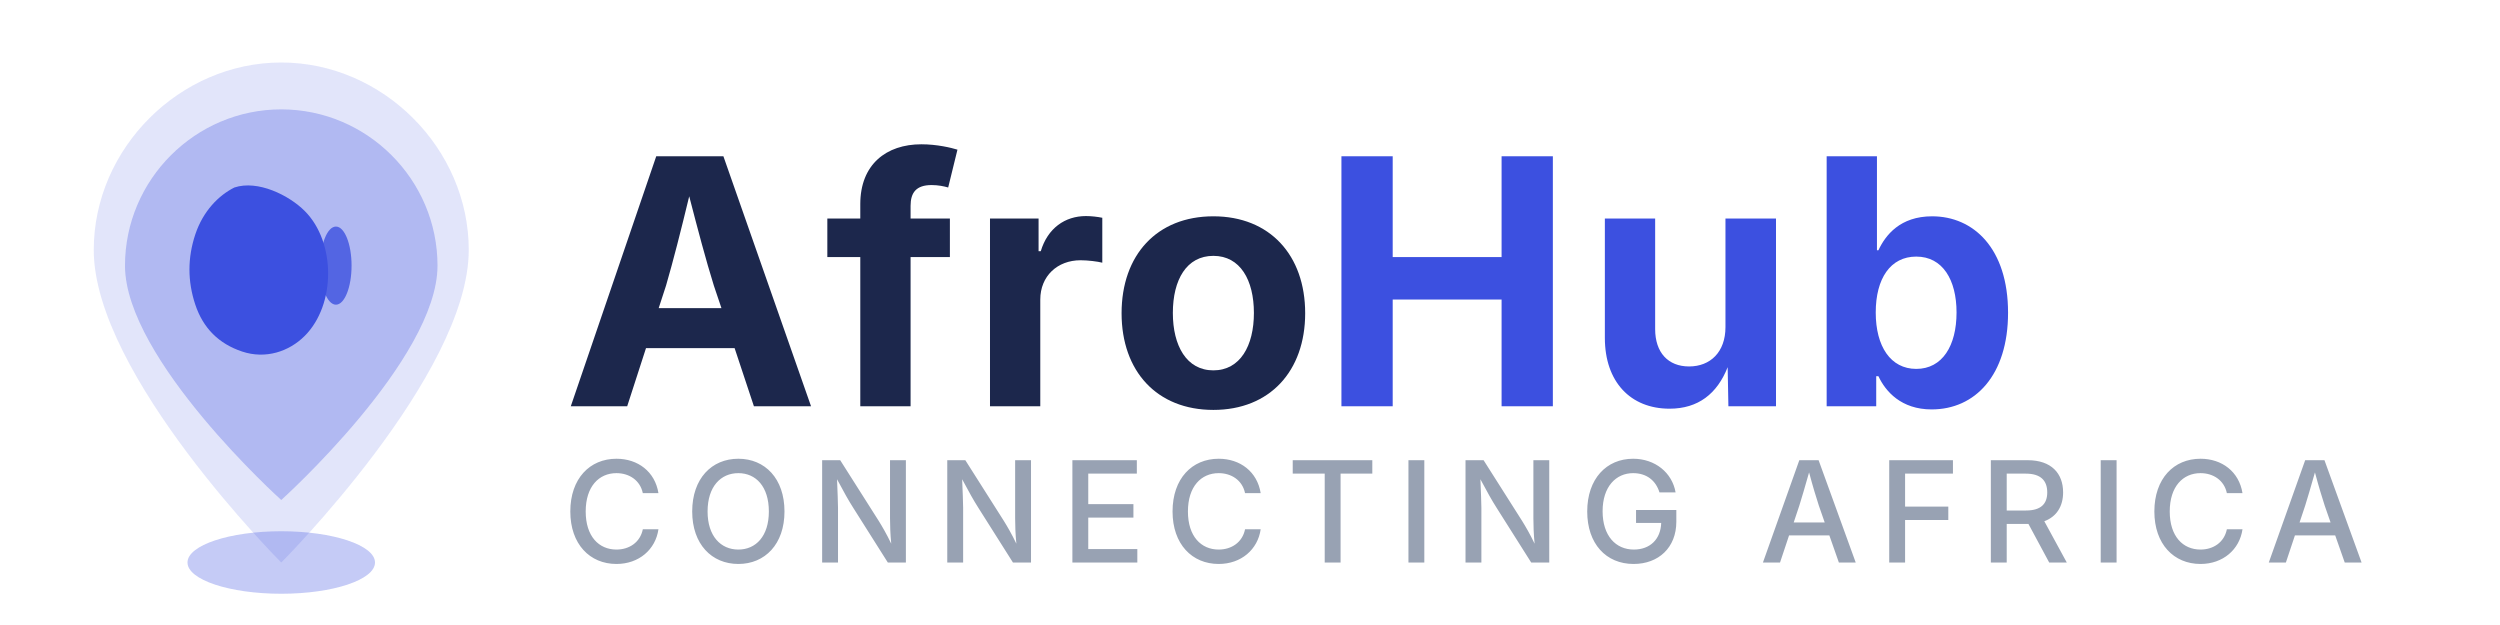
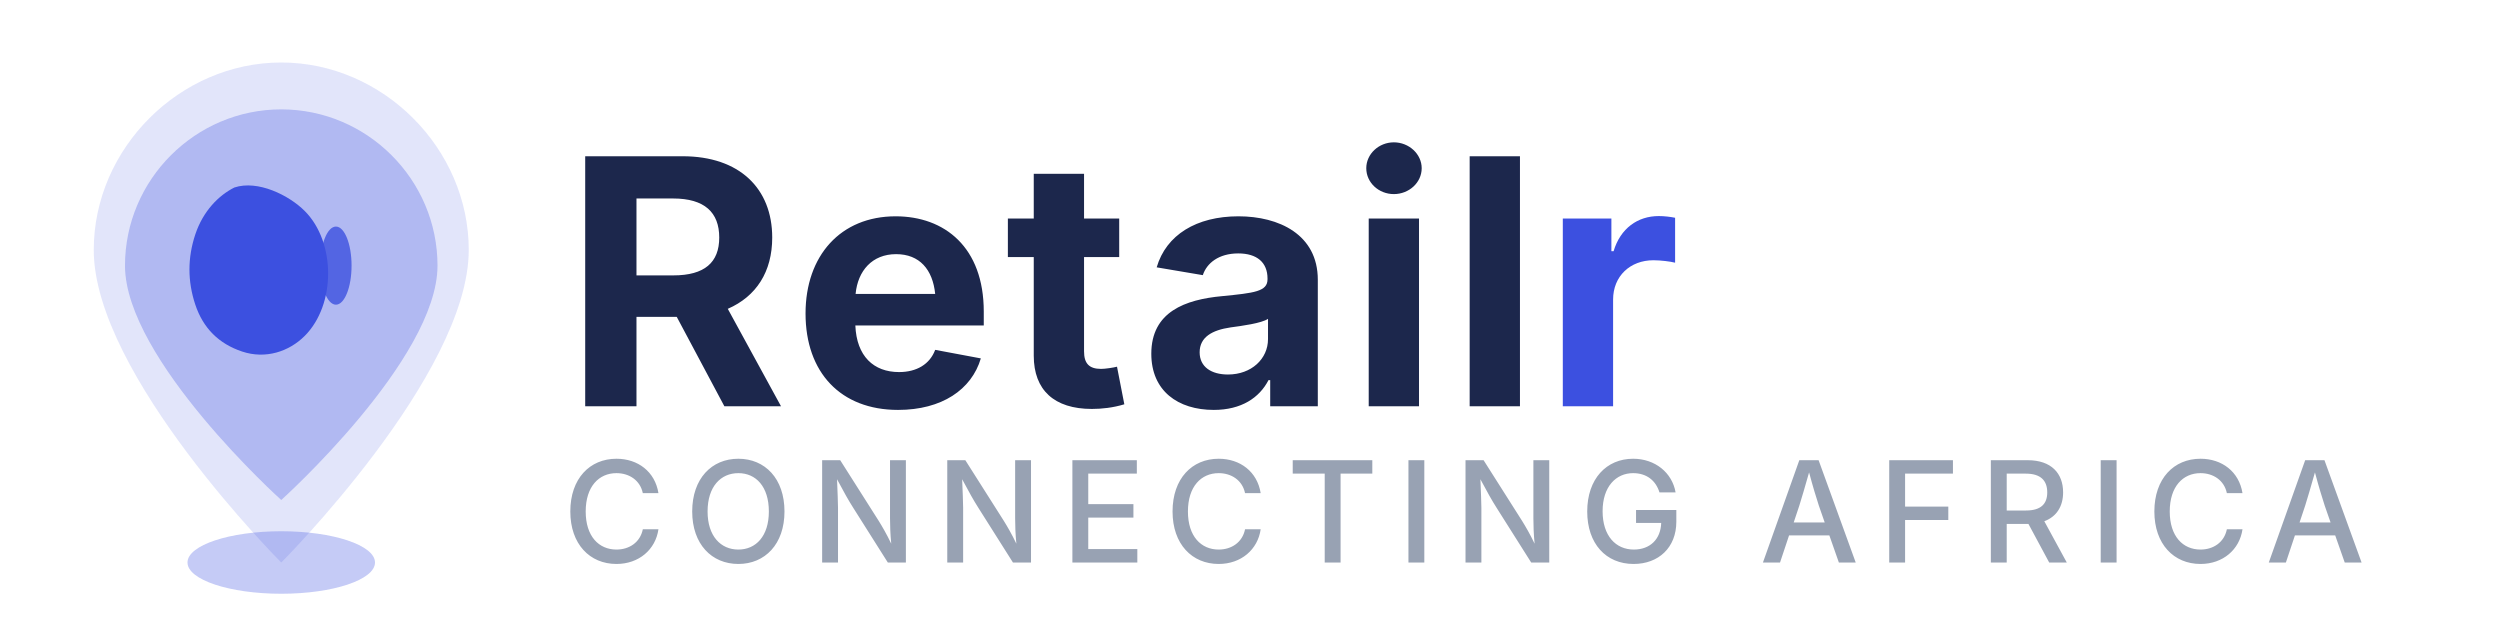
<svg xmlns="http://www.w3.org/2000/svg" width="160" height="40" viewBox="0 0 160 40" fill="none">
  <g transform="translate(0, 2)">
    <ellipse cx="18" cy="34" rx="6" ry="2" fill="#3C50E0" opacity="0.3" />
    <path d="M18 2C11.5 2 6 7.5 6 14C6 22 18 34 18 34C18 34 30 22 30 14C30 7.5 24.5 2 18 2Z" fill="#3C50E0" opacity="0.15" />
    <path d="M18 5C12.5 5 8 9.5 8 15C8 21 18 30 18 30C18 30 28 21 28 15C28 9.5 23.5 5 18 5Z" fill="#3C50E0" opacity="0.3" />
    <path d="M15 10C14 10.5 13 11.5 12.5 13C12 14.5 12 16 12.5 17.5C13 19 14 20 15.5 20.5C17 21 18.5 20.5 19.5 19.5C20.5 18.5 21 17 21 15.5C21 14 20.5 12.5 19.5 11.5C18.5 10.5 16.5 9.5 15 10Z" fill="#3C50E0" />
    <ellipse cx="21.5" cy="15" rx="1" ry="2.5" fill="#3C50E0" opacity="0.8" />
  </g>
  <text x="36" y="26" font-family="'Inter', 'Segoe UI', sans-serif" font-size="22" font-weight="700" fill="#1C274C" letter-spacing="0.5">
-         Afro<tspan fill="#3C50E0">Hub</tspan>
+         Retail<tspan fill="#3C50E0">r</tspan>
  </text>
  <text x="36" y="36" font-family="'Inter', 'Segoe UI', sans-serif" font-size="9" font-weight="500" fill="#98A2B3" letter-spacing="1.2">
        CONNECTING AFRICA
    </text>
</svg>
